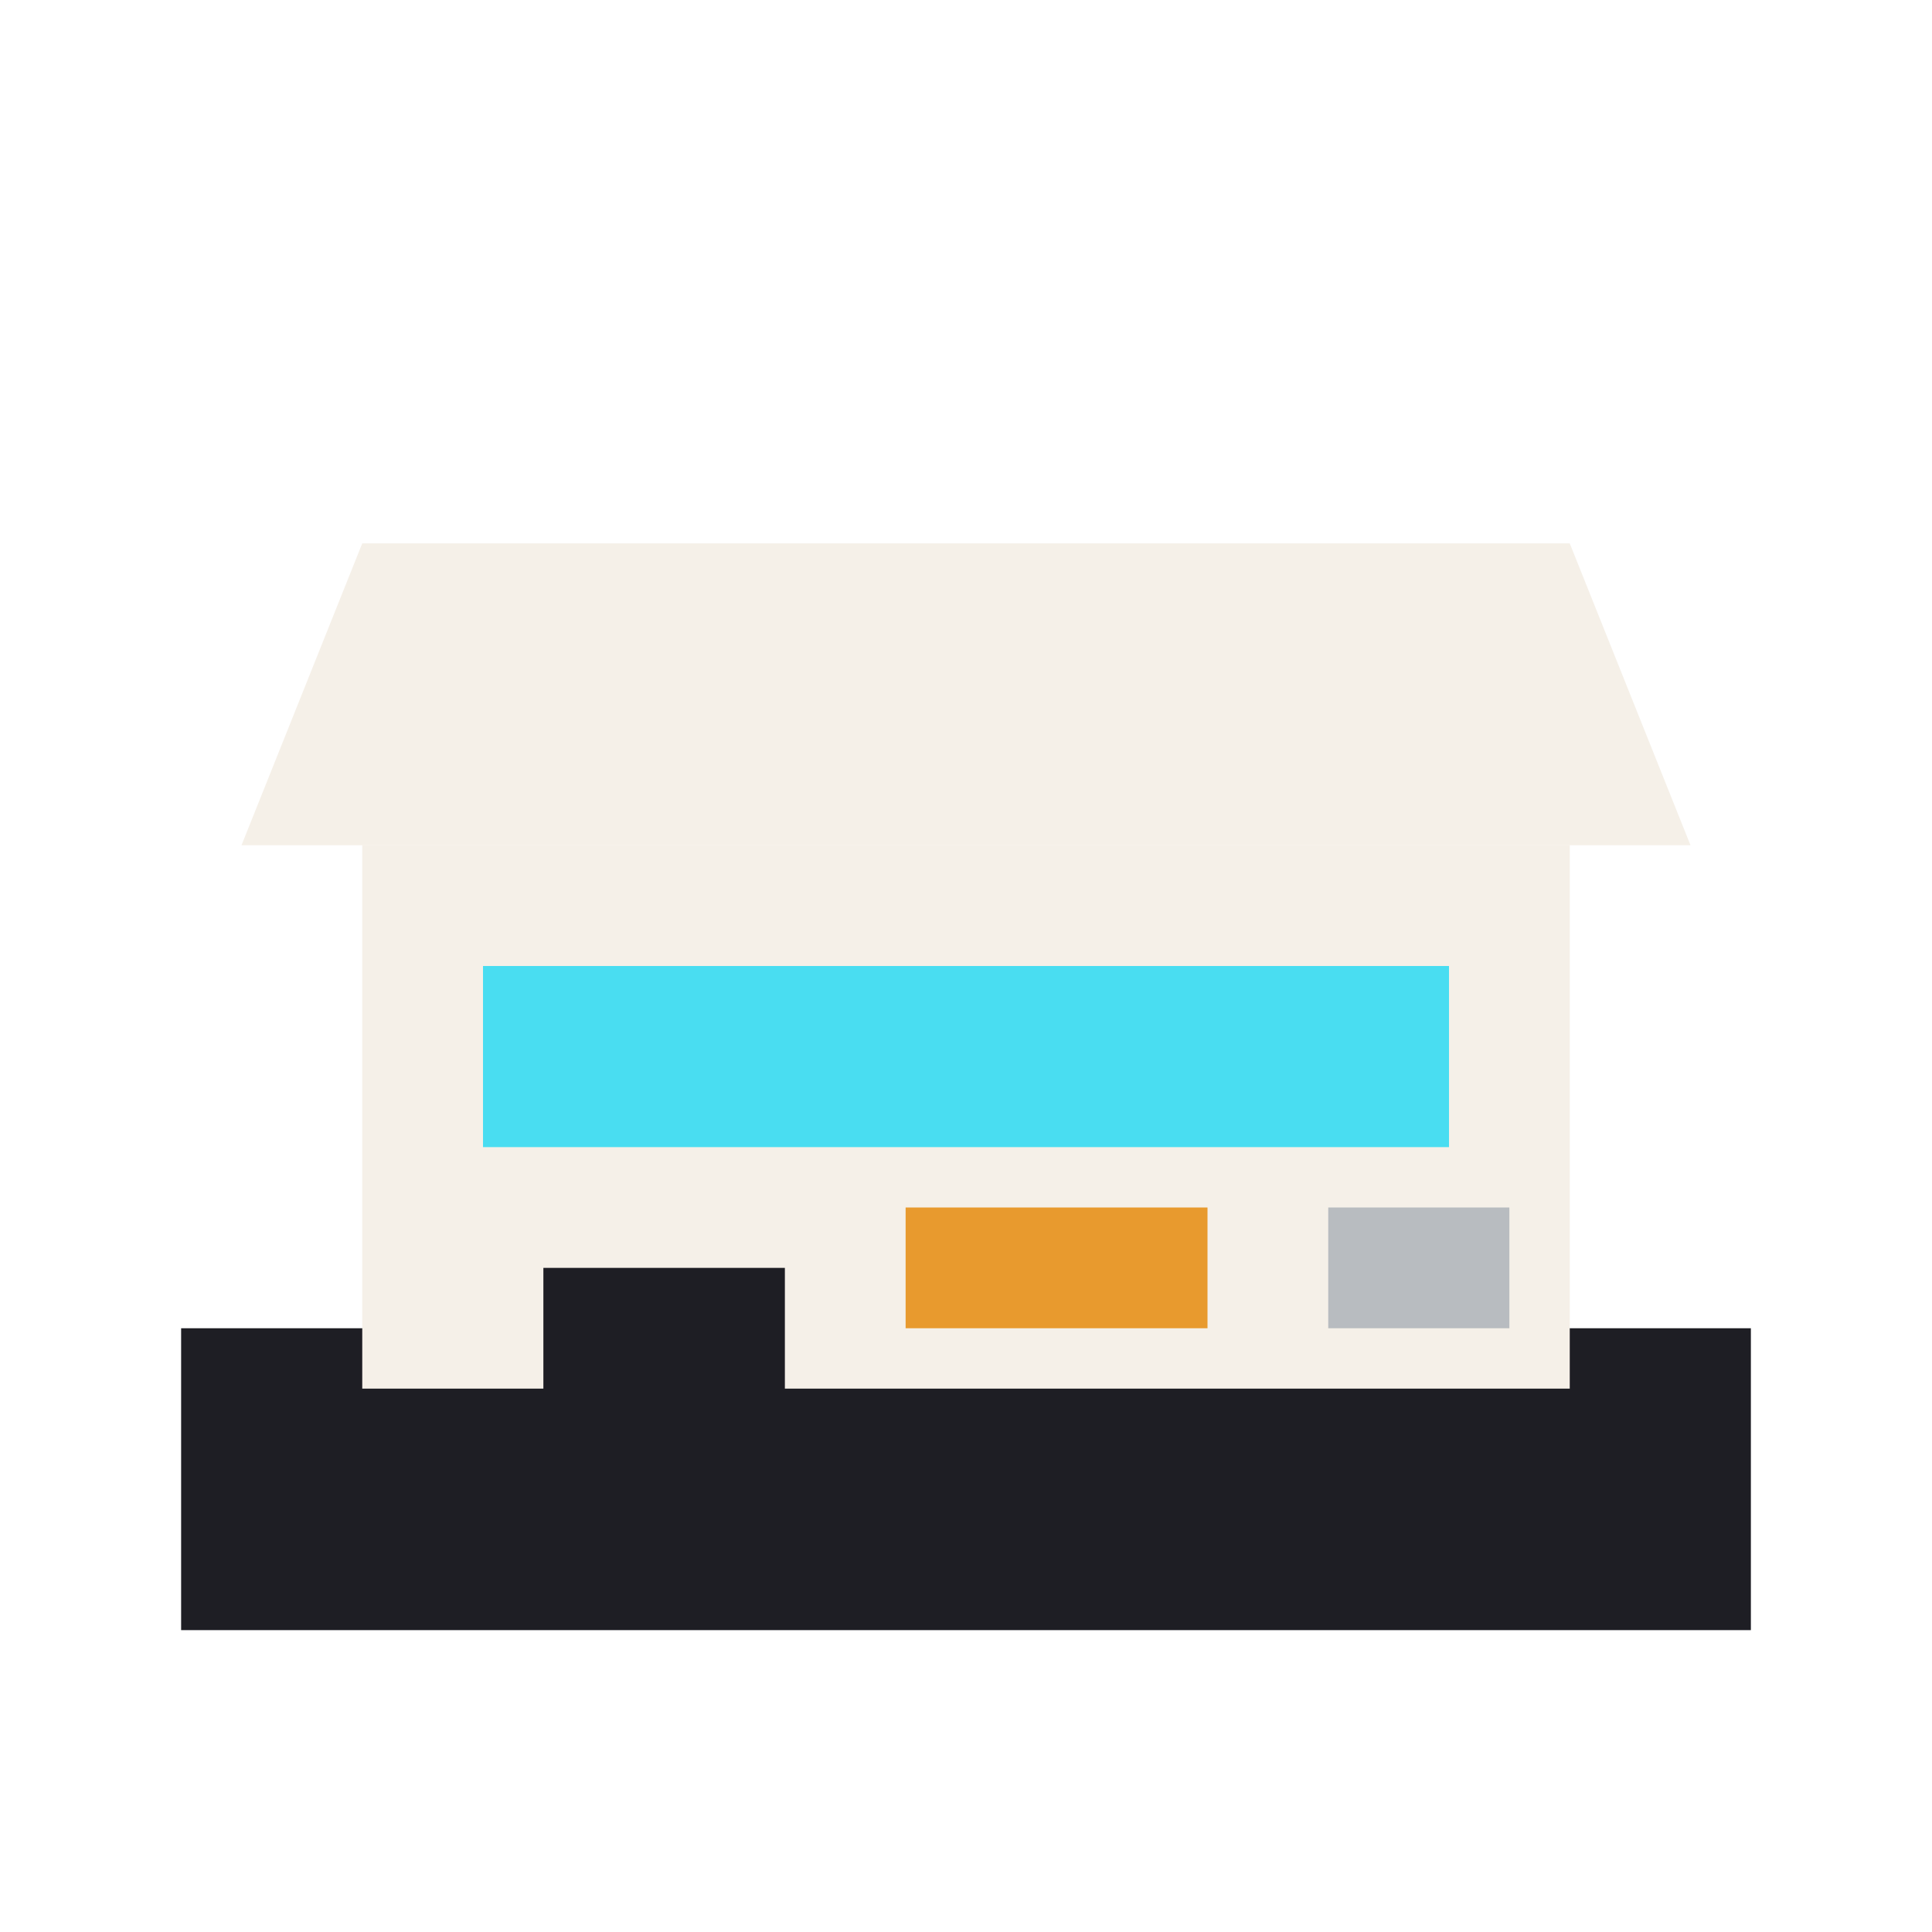
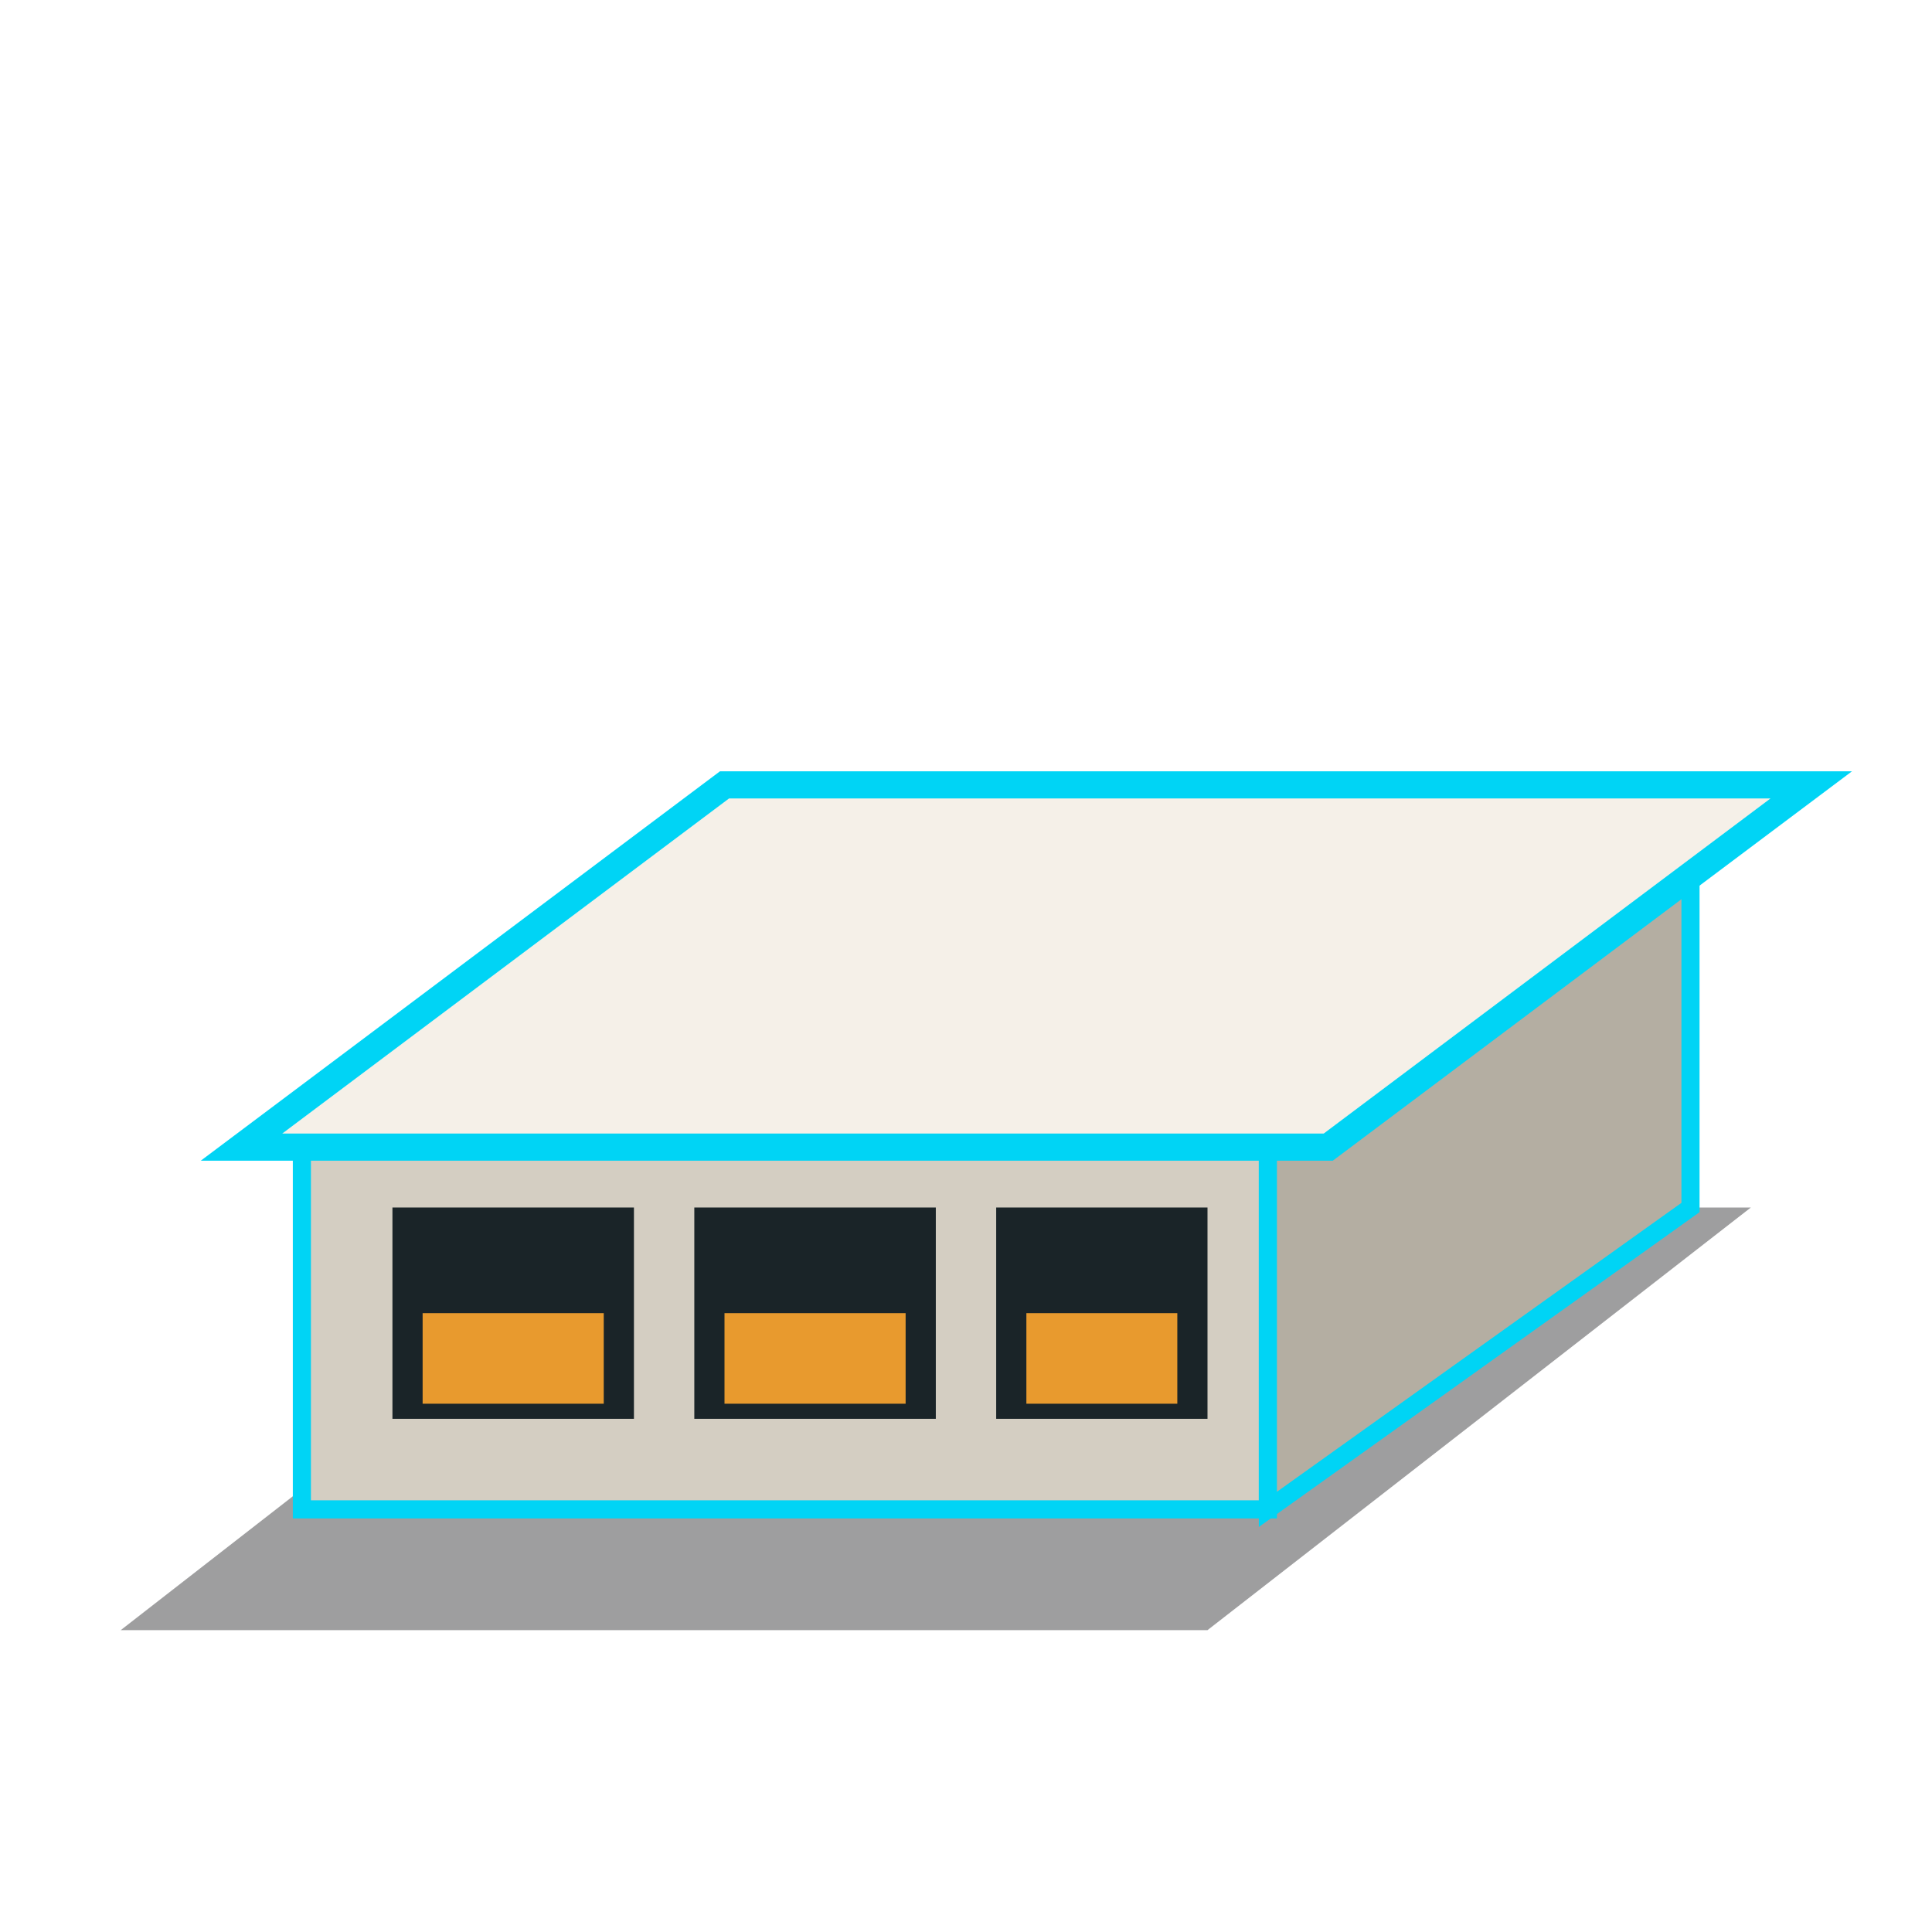
<svg xmlns="http://www.w3.org/2000/svg" viewBox="0 0 64 64">
-   <rect x="6" y="44" width="52" height="10" fill="#1E1E24" />
-   <path d="M8 28 H56 L52 18 H12 Z" fill="#F5F0E8" />
-   <rect x="12" y="28" width="40" height="18" fill="#F5F0E8" />
-   <rect x="16" y="32" width="32" height="6" fill="#00D4F5" opacity="0.7" />
-   <rect x="18" y="42" width="8" height="6" fill="#1E1E24" />
-   <rect x="30" y="40" width="10" height="4" fill="#E89A2E" />
-   <rect x="44" y="40" width="6" height="4" fill="#B8BCC0" />
+   <path d="M4 54 L40 54 L58 40 L22 40 Z" fill="#0c0c10" opacity="0.4" />
+   <path d="M10 50 L42 50 L42 38 L10 38 Z" fill="#d4cec2" stroke="#00D4F5" stroke-width="0.6" />
+   <path d="M42 50 L56 40 L56 28 L42 38 Z" fill="#b4aea2" stroke="#00D4F5" stroke-width="0.6" />
+   <path d="M8 38 L44 38 L60 26 L24 26 Z" fill="#F5F0E8" stroke="#00D4F5" stroke-width="0.9" />
+   <rect x="13" y="40" width="8" height="7" fill="#1a2428" />
+   <rect x="23" y="40" width="8" height="7" fill="#1a2428" />
+   <rect x="33" y="40" width="7" height="7" fill="#1a2428" />
+   <rect x="14" y="43.5" width="6" height="3" fill="#E89A2E" />
+   <rect x="24" y="43.5" width="6" height="3" fill="#E89A2E" />
+   <rect x="34" y="43.5" width="5" height="3" fill="#E89A2E" />
</svg>
